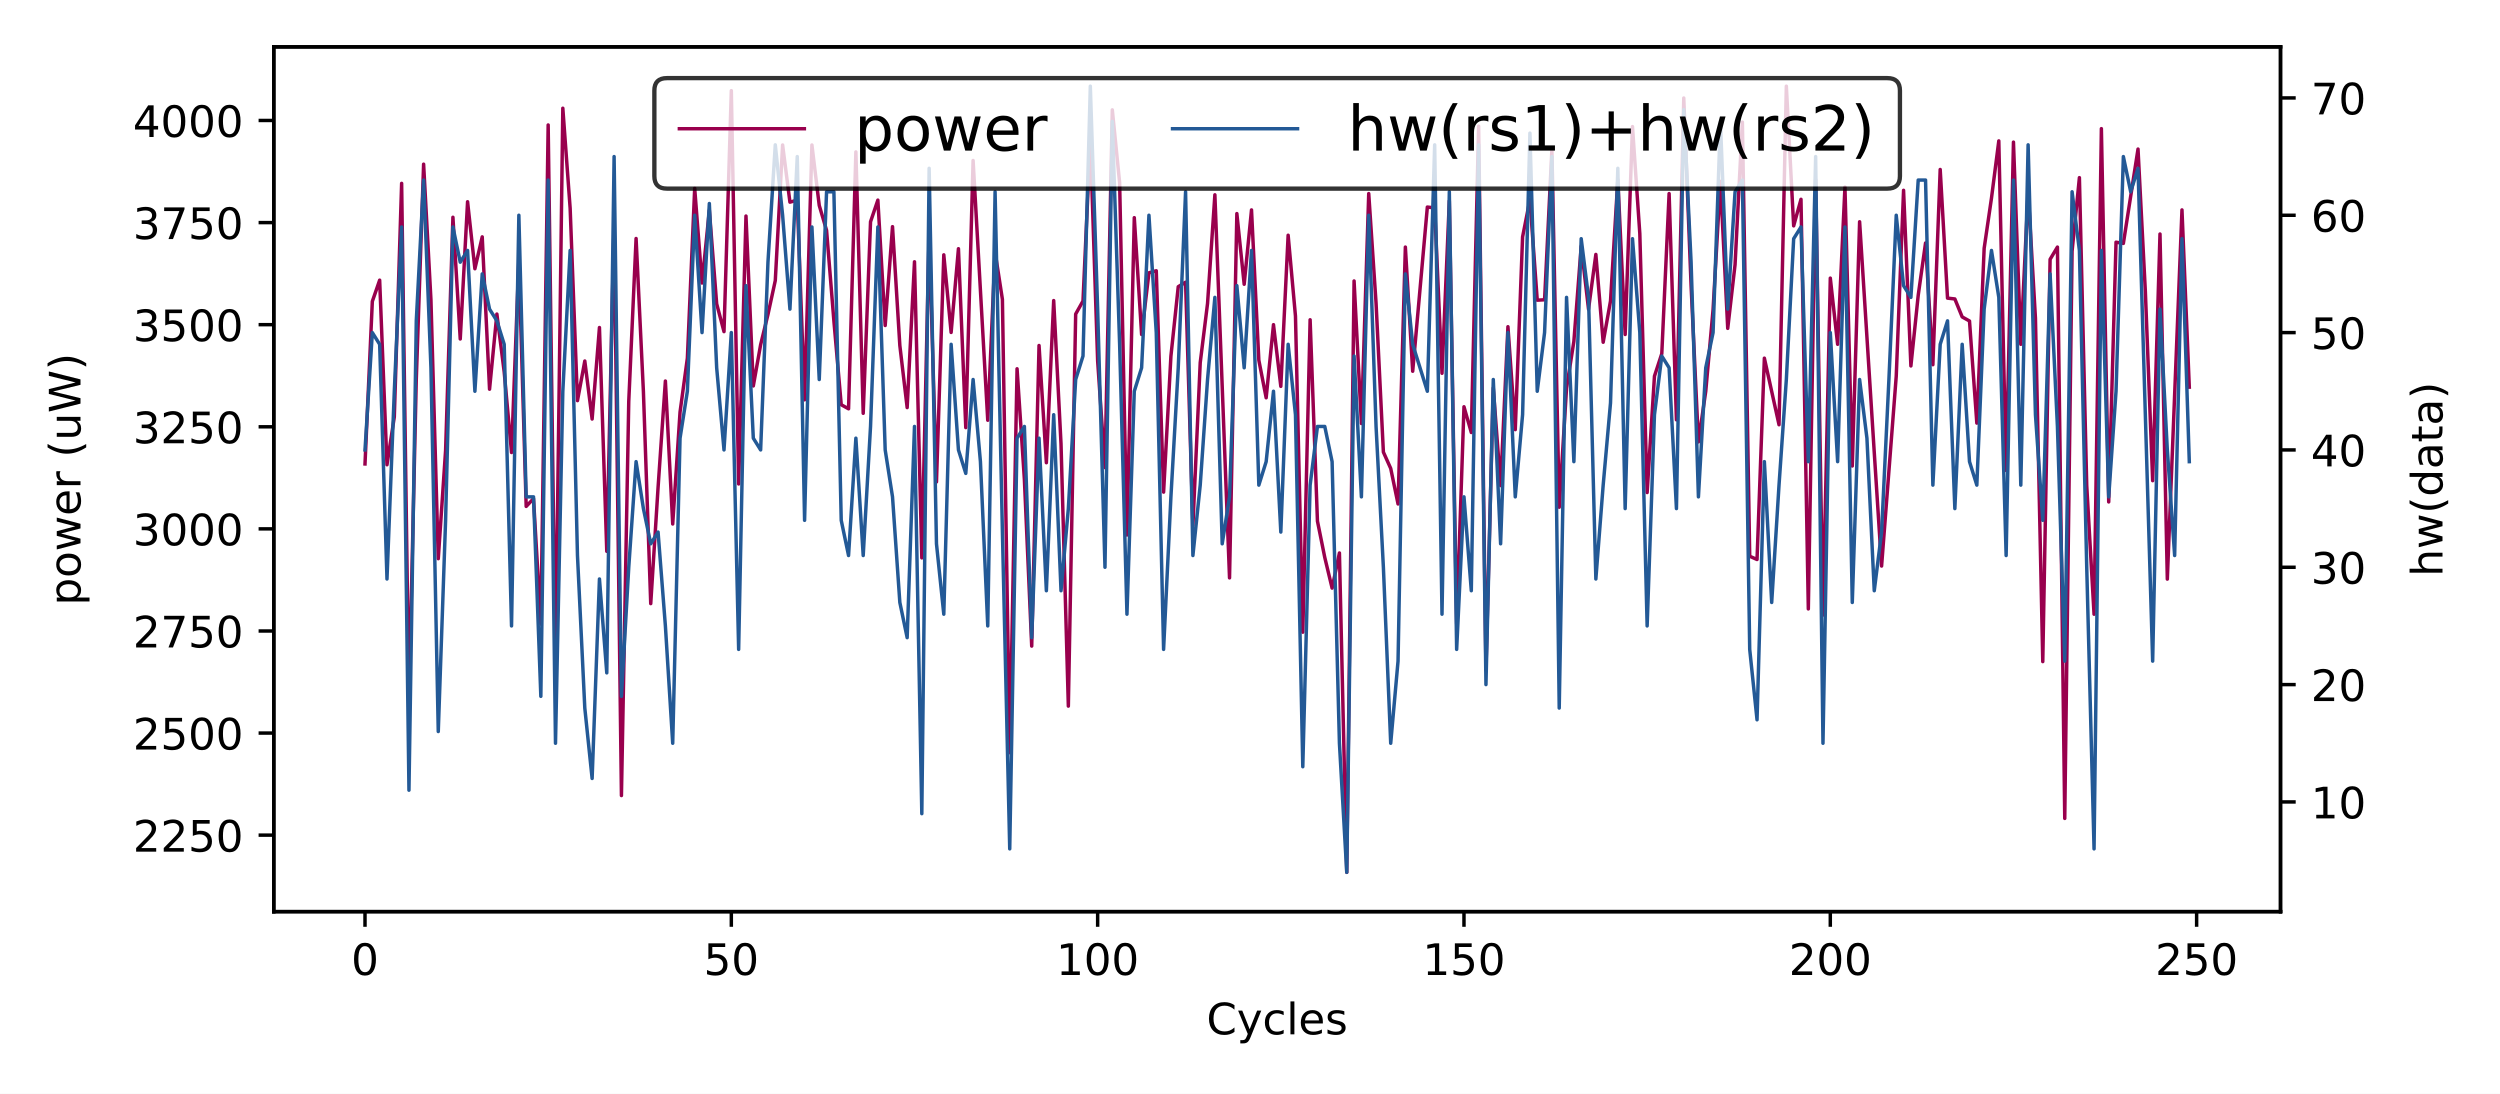
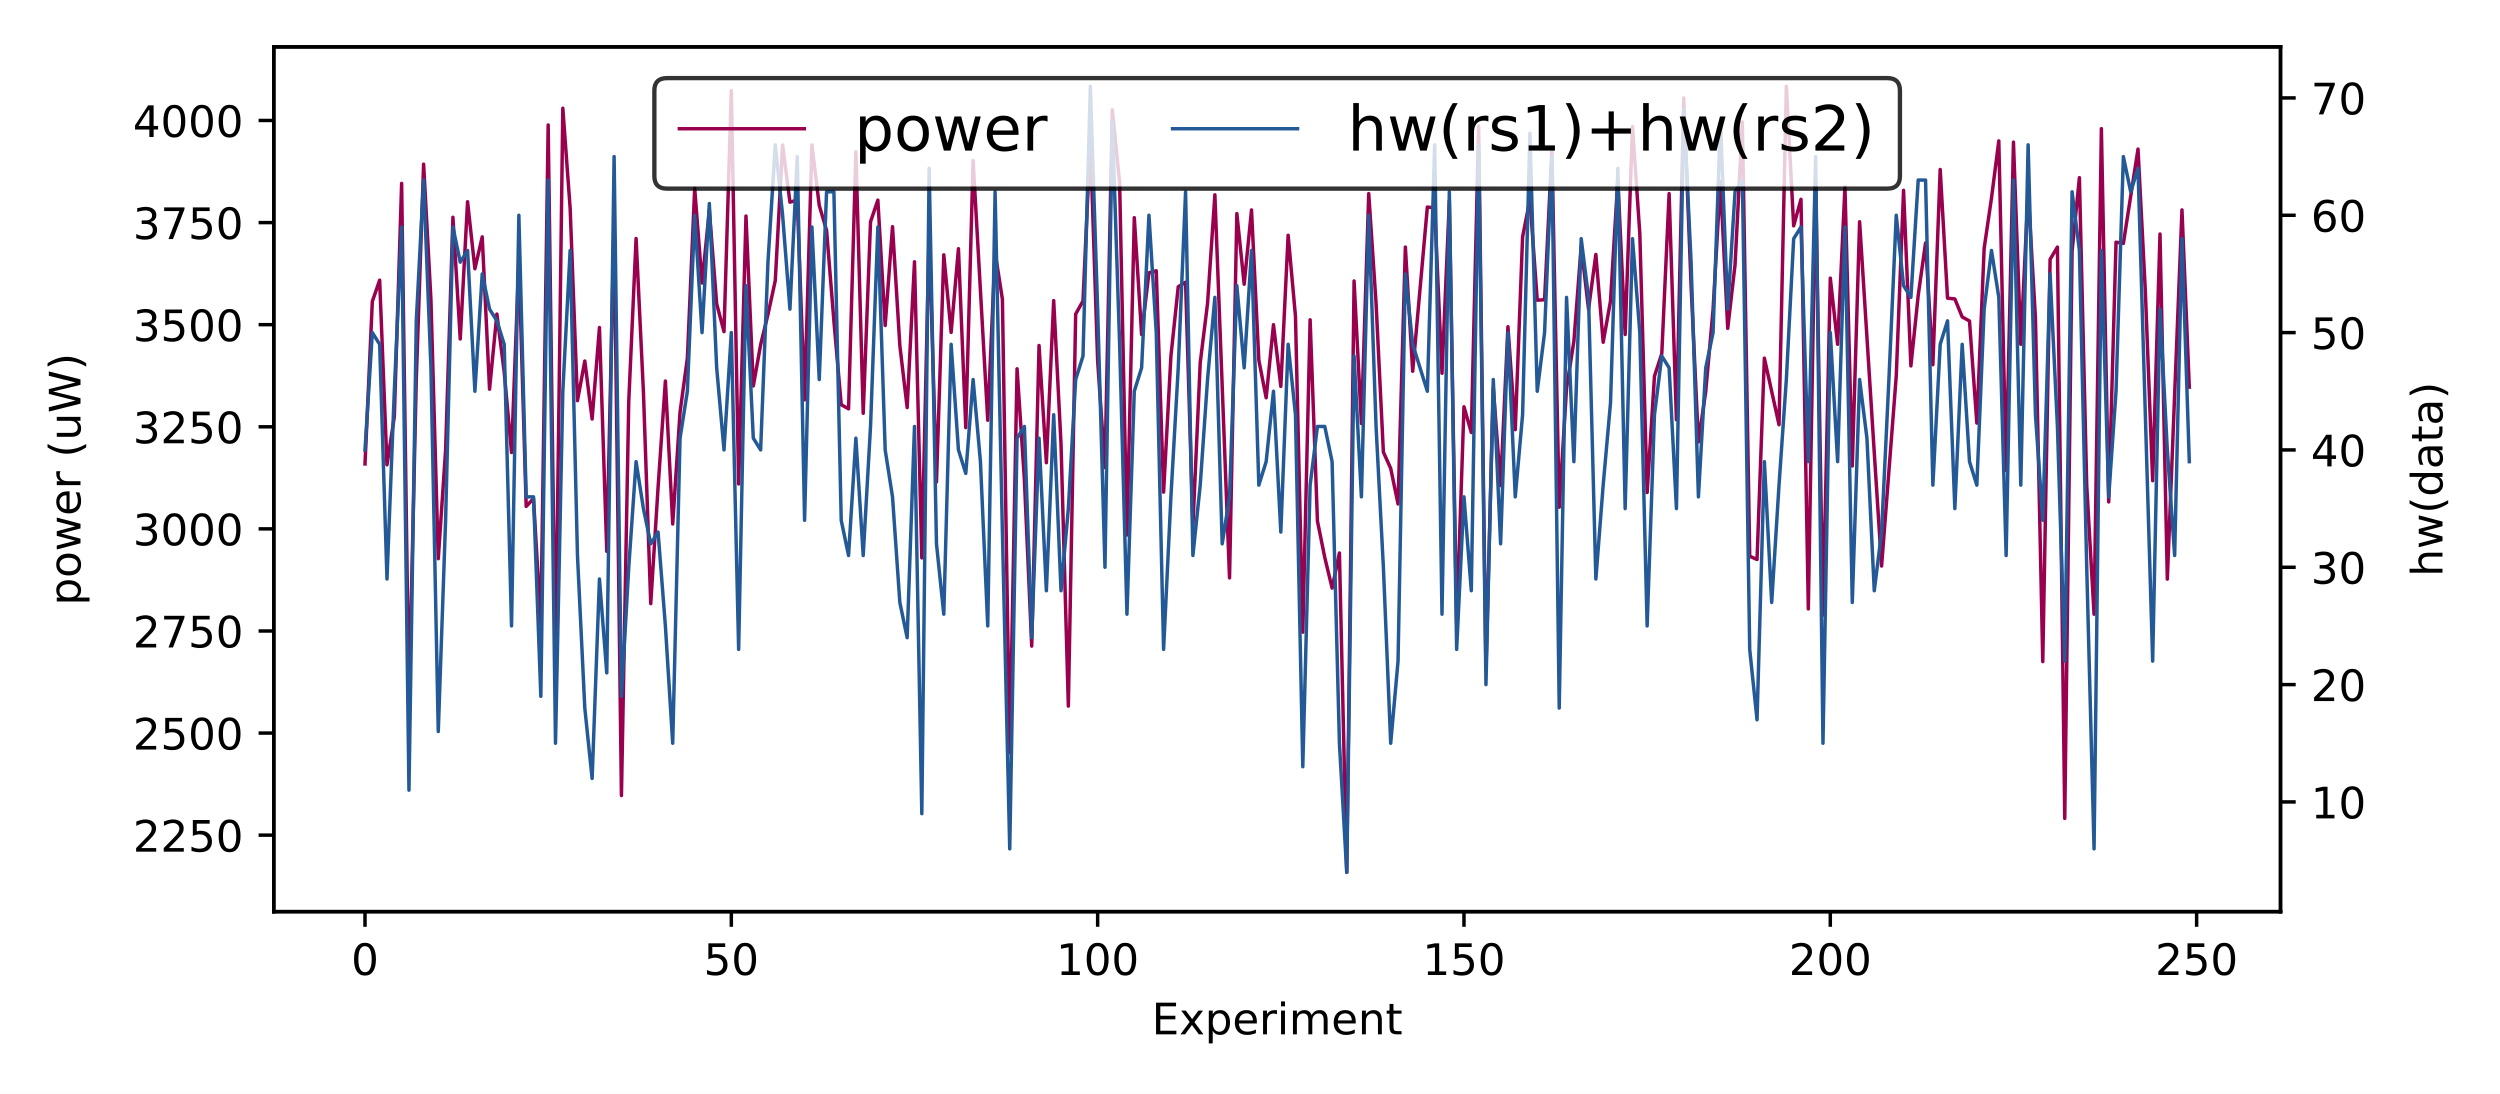
<svg xmlns="http://www.w3.org/2000/svg" xmlns:xlink="http://www.w3.org/1999/xlink" width="576pt" height="252pt" viewBox="0 0 576 252" version="1.1">
  <defs>
    <style type="text/css">*{stroke-linejoin: round; stroke-linecap: butt}</style>
  </defs>
  <g id="figure_1">
    <g id="patch_1">
      <path d="M 0 252  L 576 252  L 576 0  L 0 0  z " style="fill: #ffffff" />
    </g>
    <g id="axes_1">
      <g id="patch_2">
        <path d="M 63.08 210.04  L 525.43 210.04  L 525.43 10.8  L 63.08 10.8  z " style="fill: #ffffff" />
      </g>
      <g id="matplotlib.axis_1">
        <g id="xtick_1">
          <g id="line2d_1">
            <defs>
              <path id="m088e98998a" d="M 0 0  L 0 3.5  " style="stroke: #000000; stroke-width: 0.8" />
            </defs>
            <g>
              <use xlink:href="#m088e98998a" x="84.096" y="210.04" style="stroke: #000000; stroke-width: 0.8" />
            </g>
          </g>
          <g id="text_1">
            <text style="font: 10px 'DejaVu Sans', 'Bitstream Vera Sans', 'Computer Modern Sans Serif', 'Lucida Grande', 'Verdana', 'Geneva', 'Lucid', 'Arial', 'Helvetica', 'Avant Garde', sans-serif; text-anchor: middle" x="84.096" y="224.638" transform="rotate(-0 84.09591 224.6384)">0</text>
          </g>
        </g>
        <g id="xtick_2">
          <g id="line2d_2">
            <g>
              <use xlink:href="#m088e98998a" x="168.497" y="210.04" style="stroke: #000000; stroke-width: 0.8" />
            </g>
          </g>
          <g id="text_2">
            <text style="font: 10px 'DejaVu Sans', 'Bitstream Vera Sans', 'Computer Modern Sans Serif', 'Lucida Grande', 'Verdana', 'Geneva', 'Lucid', 'Arial', 'Helvetica', 'Avant Garde', sans-serif; text-anchor: middle" x="168.497" y="224.638" transform="rotate(-0 168.4972 224.6384)">50</text>
          </g>
        </g>
        <g id="xtick_3">
          <g id="line2d_3">
            <g>
              <use xlink:href="#m088e98998a" x="252.898" y="210.04" style="stroke: #000000; stroke-width: 0.8" />
            </g>
          </g>
          <g id="text_3">
            <text style="font: 10px 'DejaVu Sans', 'Bitstream Vera Sans', 'Computer Modern Sans Serif', 'Lucida Grande', 'Verdana', 'Geneva', 'Lucid', 'Arial', 'Helvetica', 'Avant Garde', sans-serif; text-anchor: middle" x="252.898" y="224.638" transform="rotate(-0 252.8984 224.6384)">100</text>
          </g>
        </g>
        <g id="xtick_4">
          <g id="line2d_4">
            <g>
              <use xlink:href="#m088e98998a" x="337.3" y="210.04" style="stroke: #000000; stroke-width: 0.8" />
            </g>
          </g>
          <g id="text_4">
            <text style="font: 10px 'DejaVu Sans', 'Bitstream Vera Sans', 'Computer Modern Sans Serif', 'Lucida Grande', 'Verdana', 'Geneva', 'Lucid', 'Arial', 'Helvetica', 'Avant Garde', sans-serif; text-anchor: middle" x="337.3" y="224.638" transform="rotate(-0 337.2996 224.6384)">150</text>
          </g>
        </g>
        <g id="xtick_5">
          <g id="line2d_5">
            <g>
              <use xlink:href="#m088e98998a" x="421.701" y="210.04" style="stroke: #000000; stroke-width: 0.8" />
            </g>
          </g>
          <g id="text_5">
            <text style="font: 10px 'DejaVu Sans', 'Bitstream Vera Sans', 'Computer Modern Sans Serif', 'Lucida Grande', 'Verdana', 'Geneva', 'Lucid', 'Arial', 'Helvetica', 'Avant Garde', sans-serif; text-anchor: middle" x="421.701" y="224.638" transform="rotate(-0 421.7009 224.6384)">200</text>
          </g>
        </g>
        <g id="xtick_6">
          <g id="line2d_6">
            <g>
              <use xlink:href="#m088e98998a" x="506.102" y="210.04" style="stroke: #000000; stroke-width: 0.8" />
            </g>
          </g>
          <g id="text_6">
            <text style="font: 10px 'DejaVu Sans', 'Bitstream Vera Sans', 'Computer Modern Sans Serif', 'Lucida Grande', 'Verdana', 'Geneva', 'Lucid', 'Arial', 'Helvetica', 'Avant Garde', sans-serif; text-anchor: middle" x="506.102" y="224.638" transform="rotate(-0 506.1021 224.6384)">250</text>
          </g>
        </g>
        <g id="text_7">
-           <text style="font: 10px 'DejaVu Sans', 'Bitstream Vera Sans', 'Computer Modern Sans Serif', 'Lucida Grande', 'Verdana', 'Geneva', 'Lucid', 'Arial', 'Helvetica', 'Avant Garde', sans-serif; text-anchor: middle" x="294.255" y="238.317" transform="rotate(-0 294.255 238.3166)">Cycles</text>
+           <text style="font: 10px 'DejaVu Sans', 'Bitstream Vera Sans', 'Computer Modern Sans Serif', 'Lucida Grande', 'Verdana', 'Geneva', 'Lucid', 'Arial', 'Helvetica', 'Avant Garde', sans-serif; text-anchor: middle" x="294.255" y="238.317" transform="rotate(-0 294.255 238.3166)">Experiment</text>
        </g>
      </g>
      <g id="matplotlib.axis_2">
        <g id="ytick_1">
          <g id="line2d_7">
            <defs>
              <path id="m420d488c27" d="M 0 0  L -3.5 0  " style="stroke: #000000; stroke-width: 0.8" />
            </defs>
            <g>
              <use xlink:href="#m420d488c27" x="63.08" y="192.421" style="stroke: #000000; stroke-width: 0.8" />
            </g>
          </g>
          <g id="text_8">
            <text style="font: 10px 'DejaVu Sans', 'Bitstream Vera Sans', 'Computer Modern Sans Serif', 'Lucida Grande', 'Verdana', 'Geneva', 'Lucid', 'Arial', 'Helvetica', 'Avant Garde', sans-serif; text-anchor: end" x="56.08" y="196.22" transform="rotate(-0 56.08 196.2205)">2250</text>
          </g>
        </g>
        <g id="ytick_2">
          <g id="line2d_8">
            <g>
              <use xlink:href="#m420d488c27" x="63.08" y="168.898" style="stroke: #000000; stroke-width: 0.8" />
            </g>
          </g>
          <g id="text_9">
            <text style="font: 10px 'DejaVu Sans', 'Bitstream Vera Sans', 'Computer Modern Sans Serif', 'Lucida Grande', 'Verdana', 'Geneva', 'Lucid', 'Arial', 'Helvetica', 'Avant Garde', sans-serif; text-anchor: end" x="56.08" y="172.697" transform="rotate(-0 56.08 172.6975)">2500</text>
          </g>
        </g>
        <g id="ytick_3">
          <g id="line2d_9">
            <g>
              <use xlink:href="#m420d488c27" x="63.08" y="145.375" style="stroke: #000000; stroke-width: 0.8" />
            </g>
          </g>
          <g id="text_10">
            <text style="font: 10px 'DejaVu Sans', 'Bitstream Vera Sans', 'Computer Modern Sans Serif', 'Lucida Grande', 'Verdana', 'Geneva', 'Lucid', 'Arial', 'Helvetica', 'Avant Garde', sans-serif; text-anchor: end" x="56.08" y="149.174" transform="rotate(-0 56.08 149.1744)">2750</text>
          </g>
        </g>
        <g id="ytick_4">
          <g id="line2d_10">
            <g>
              <use xlink:href="#m420d488c27" x="63.08" y="121.852" style="stroke: #000000; stroke-width: 0.8" />
            </g>
          </g>
          <g id="text_11">
            <text style="font: 10px 'DejaVu Sans', 'Bitstream Vera Sans', 'Computer Modern Sans Serif', 'Lucida Grande', 'Verdana', 'Geneva', 'Lucid', 'Arial', 'Helvetica', 'Avant Garde', sans-serif; text-anchor: end" x="56.08" y="125.651" transform="rotate(-0 56.08 125.6514)">3000</text>
          </g>
        </g>
        <g id="ytick_5">
          <g id="line2d_11">
            <g>
              <use xlink:href="#m420d488c27" x="63.08" y="98.329" style="stroke: #000000; stroke-width: 0.8" />
            </g>
          </g>
          <g id="text_12">
            <text style="font: 10px 'DejaVu Sans', 'Bitstream Vera Sans', 'Computer Modern Sans Serif', 'Lucida Grande', 'Verdana', 'Geneva', 'Lucid', 'Arial', 'Helvetica', 'Avant Garde', sans-serif; text-anchor: end" x="56.08" y="102.128" transform="rotate(-0 56.08 102.1284)">3250</text>
          </g>
        </g>
        <g id="ytick_6">
          <g id="line2d_12">
            <g>
              <use xlink:href="#m420d488c27" x="63.08" y="74.806" style="stroke: #000000; stroke-width: 0.8" />
            </g>
          </g>
          <g id="text_13">
            <text style="font: 10px 'DejaVu Sans', 'Bitstream Vera Sans', 'Computer Modern Sans Serif', 'Lucida Grande', 'Verdana', 'Geneva', 'Lucid', 'Arial', 'Helvetica', 'Avant Garde', sans-serif; text-anchor: end" x="56.08" y="78.605" transform="rotate(-0 56.08 78.60536)">3500</text>
          </g>
        </g>
        <g id="ytick_7">
          <g id="line2d_13">
            <g>
              <use xlink:href="#m420d488c27" x="63.08" y="51.283" style="stroke: #000000; stroke-width: 0.8" />
            </g>
          </g>
          <g id="text_14">
            <text style="font: 10px 'DejaVu Sans', 'Bitstream Vera Sans', 'Computer Modern Sans Serif', 'Lucida Grande', 'Verdana', 'Geneva', 'Lucid', 'Arial', 'Helvetica', 'Avant Garde', sans-serif; text-anchor: end" x="56.08" y="55.082" transform="rotate(-0 56.08 55.08234)">3750</text>
          </g>
        </g>
        <g id="ytick_8">
          <g id="line2d_14">
            <g>
              <use xlink:href="#m420d488c27" x="63.08" y="27.76" style="stroke: #000000; stroke-width: 0.8" />
            </g>
          </g>
          <g id="text_15">
            <text style="font: 10px 'DejaVu Sans', 'Bitstream Vera Sans', 'Computer Modern Sans Serif', 'Lucida Grande', 'Verdana', 'Geneva', 'Lucid', 'Arial', 'Helvetica', 'Avant Garde', sans-serif; text-anchor: end" x="56.08" y="31.559" transform="rotate(-0 56.08 31.55932)">4000</text>
          </g>
        </g>
        <g id="text_16">
          <text style="font: 10px 'DejaVu Sans', 'Bitstream Vera Sans', 'Computer Modern Sans Serif', 'Lucida Grande', 'Verdana', 'Geneva', 'Lucid', 'Arial', 'Helvetica', 'Avant Garde', sans-serif; text-anchor: middle" x="18.55" y="110.42" transform="rotate(-90 18.55031 110.42)">power (uW)</text>
        </g>
      </g>
      <g id="line2d_15">
        <path d="M 84.096 106.892  L 85.784 69.443  L 87.472 64.55  L 89.16 107.08  L 90.848 96.071  L 92.536 42.25  L 94.224 161.841  L 95.912 87.414  L 97.6 37.828  L 99.288 69.067  L 100.976 128.721  L 102.664 103.787  L 104.352 50.06  L 106.04 78.099  L 107.728 46.484  L 109.416 61.916  L 111.104 54.576  L 112.792 89.673  L 114.48 72.36  L 116.168 85.721  L 117.856 104.257  L 119.544 59.846  L 121.232 116.677  L 122.92 114.889  L 124.609 143.776  L 126.297 28.795  L 127.985 153.279  L 129.673 24.937  L 131.361 47.99  L 133.049 92.307  L 134.737 83.18  L 136.425 96.541  L 138.113 75.465  L 139.801 127.027  L 141.489 50.907  L 143.177 183.294  L 144.865 92.495  L 146.553 54.953  L 148.241 90.237  L 149.929 139.071  L 151.617 112.349  L 153.305 87.791  L 154.993 120.723  L 156.681 94.942  L 158.369 82.522  L 160.057 43.379  L 161.745 65.209  L 163.433 48.46  L 165.121 70.007  L 166.809 76.406  L 168.497 20.891  L 170.185 111.502  L 171.873 49.778  L 173.561 88.92  L 175.249 79.417  L 176.937 72.454  L 178.625 64.644  L 180.313 33.406  L 182.001 46.579  L 183.689 46.108  L 185.377 92.119  L 187.065 33.406  L 188.753 47.331  L 190.441 53.071  L 192.129 73.959  L 193.818 93.248  L 195.506 94.189  L 197.194 35.005  L 198.882 95.224  L 200.57 51.095  L 202.258 46.108  L 203.946 74.994  L 205.634 52.224  L 207.322 79.605  L 209.01 93.907  L 210.698 60.316  L 212.386 128.533  L 214.074 53.541  L 215.762 111.032  L 217.45 58.716  L 219.138 76.594  L 220.826 57.305  L 222.514 98.517  L 224.202 36.981  L 227.578 96.824  L 229.266 58.058  L 230.954 68.972  L 232.642 173.415  L 234.33 84.968  L 236.018 110.467  L 237.706 148.857  L 239.394 79.605  L 241.082 106.609  L 242.77 69.255  L 244.458 102.281  L 246.146 162.688  L 247.834 72.36  L 249.522 69.349  L 251.21 32.182  L 252.898 83.18  L 254.586 107.738  L 256.274 25.314  L 257.962 42.062  L 259.65 123.264  L 261.339 50.154  L 263.027 77.064  L 264.715 62.856  L 266.403 62.386  L 268.091 113.384  L 269.779 82.051  L 271.467 66.056  L 273.155 65.021  L 274.843 121.099  L 276.531 83.557  L 278.219 69.913  L 279.907 44.885  L 283.283 133.143  L 284.971 49.213  L 286.659 65.491  L 288.347 48.366  L 290.035 82.992  L 291.723 91.649  L 293.411 74.806  L 295.099 89.014  L 296.787 54.2  L 298.475 72.83  L 300.163 145.657  L 301.851 73.677  L 303.539 120.064  L 305.227 128.439  L 306.915 135.496  L 308.603 127.404  L 310.291 200.984  L 311.979 64.738  L 313.667 97.576  L 315.355 44.603  L 317.043 69.819  L 318.731 104.163  L 320.419 107.927  L 322.107 116.113  L 323.795 56.929  L 325.483 85.533  L 328.86 47.708  L 330.548 47.896  L 332.236 86.003  L 333.924 46.296  L 335.612 143.682  L 337.3 93.719  L 338.988 99.646  L 340.676 29.077  L 342.364 154.408  L 344.052 89.39  L 345.74 111.878  L 347.428 75.277  L 349.116 98.988  L 350.804 54.576  L 352.492 46.014  L 354.18 69.161  L 355.868 69.067  L 357.556 34.535  L 359.244 116.865  L 360.932 89.39  L 362.62 78.664  L 364.308 56.74  L 365.996 71.231  L 367.684 58.622  L 369.372 78.852  L 371.06 69.349  L 372.748 41.403  L 374.436 77.064  L 376.124 29.171  L 377.812 53.824  L 379.5 113.478  L 381.188 86.662  L 382.876 81.487  L 384.564 44.603  L 386.252 96.73  L 387.94 22.585  L 389.628 65.867  L 391.316 101.811  L 393.004 90.143  L 394.692 71.325  L 396.381 41.78  L 398.069 75.653  L 399.757 60.975  L 401.445 28.136  L 403.133 128.156  L 404.821 128.909  L 406.509 82.522  L 409.885 97.859  L 411.573 19.856  L 413.261 52.036  L 414.949 45.92  L 416.637 140.294  L 418.325 41.403  L 420.013 141.706  L 421.701 64.08  L 423.389 79.323  L 425.077 43.097  L 426.765 107.362  L 428.453 51.095  L 431.829 104.257  L 433.517 130.415  L 436.893 86.662  L 438.581 43.85  L 440.269 84.309  L 441.957 68.032  L 443.645 55.988  L 445.333 84.027  L 447.021 39.051  L 448.709 68.69  L 450.397 68.878  L 452.085 73.018  L 453.773 73.959  L 455.461 97.482  L 457.149 57.211  L 458.837 45.638  L 460.525 32.465  L 462.213 108.397  L 463.901 32.747  L 465.59 79.323  L 467.278 44.038  L 468.966 73.301  L 470.654 152.432  L 472.342 59.751  L 474.03 56.929  L 475.718 188.563  L 477.406 57.87  L 479.094 40.933  L 480.782 111.878  L 482.47 141.517  L 484.158 29.642  L 485.846 115.642  L 487.534 55.8  L 489.222 56.082  L 492.598 34.347  L 494.286 67.091  L 495.974 110.749  L 497.662 53.918  L 499.35 133.426  L 502.726 48.366  L 504.414 89.202  L 504.414 89.202  " clip-path="url(#p2de01cbec9)" style="fill: none; stroke: #99004d; stroke-width: 0.8; stroke-linecap: square" />
      </g>
      <g id="patch_3">
        <path d="M 63.08 210.04  L 63.08 10.8  " style="fill: none; stroke: #000000; stroke-width: 0.8; stroke-linejoin: miter; stroke-linecap: square" />
      </g>
      <g id="patch_4">
        <path d="M 525.43 210.04  L 525.43 10.8  " style="fill: none; stroke: #000000; stroke-width: 0.8; stroke-linejoin: miter; stroke-linecap: square" />
      </g>
      <g id="patch_5">
        <path d="M 63.08 210.04  L 525.43 210.04  " style="fill: none; stroke: #000000; stroke-width: 0.8; stroke-linejoin: miter; stroke-linecap: square" />
      </g>
      <g id="patch_6">
        <path d="M 63.08 10.8  L 525.43 10.8  " style="fill: none; stroke: #000000; stroke-width: 0.8; stroke-linejoin: miter; stroke-linecap: square" />
      </g>
    </g>
    <g id="axes_2">
      <g id="matplotlib.axis_3">
        <g id="ytick_9">
          <g id="line2d_16">
            <defs>
              <path id="m74032e023f" d="M 0 0  L 3.5 0  " style="stroke: #000000; stroke-width: 0.8" />
            </defs>
            <g>
              <use xlink:href="#m74032e023f" x="525.43" y="184.763" style="stroke: #000000; stroke-width: 0.8" />
            </g>
          </g>
          <g id="text_17">
            <text style="font: 10px 'DejaVu Sans', 'Bitstream Vera Sans', 'Computer Modern Sans Serif', 'Lucida Grande', 'Verdana', 'Geneva', 'Lucid', 'Arial', 'Helvetica', 'Avant Garde', sans-serif; text-anchor: start" x="532.43" y="188.563" transform="rotate(-0 532.43 188.5625)">10</text>
          </g>
        </g>
        <g id="ytick_10">
          <g id="line2d_17">
            <g>
              <use xlink:href="#m74032e023f" x="525.43" y="157.729" style="stroke: #000000; stroke-width: 0.8" />
            </g>
          </g>
          <g id="text_18">
            <text style="font: 10px 'DejaVu Sans', 'Bitstream Vera Sans', 'Computer Modern Sans Serif', 'Lucida Grande', 'Verdana', 'Geneva', 'Lucid', 'Arial', 'Helvetica', 'Avant Garde', sans-serif; text-anchor: start" x="532.43" y="161.529" transform="rotate(-0 532.43 161.5286)">20</text>
          </g>
        </g>
        <g id="ytick_11">
          <g id="line2d_18">
            <g>
              <use xlink:href="#m74032e023f" x="525.43" y="130.695" style="stroke: #000000; stroke-width: 0.8" />
            </g>
          </g>
          <g id="text_19">
            <text style="font: 10px 'DejaVu Sans', 'Bitstream Vera Sans', 'Computer Modern Sans Serif', 'Lucida Grande', 'Verdana', 'Geneva', 'Lucid', 'Arial', 'Helvetica', 'Avant Garde', sans-serif; text-anchor: start" x="532.43" y="134.495" transform="rotate(-0 532.43 134.4947)">30</text>
          </g>
        </g>
        <g id="ytick_12">
          <g id="line2d_19">
            <g>
              <use xlink:href="#m74032e023f" x="525.43" y="103.662" style="stroke: #000000; stroke-width: 0.8" />
            </g>
          </g>
          <g id="text_20">
            <text style="font: 10px 'DejaVu Sans', 'Bitstream Vera Sans', 'Computer Modern Sans Serif', 'Lucida Grande', 'Verdana', 'Geneva', 'Lucid', 'Arial', 'Helvetica', 'Avant Garde', sans-serif; text-anchor: start" x="532.43" y="107.461" transform="rotate(-0 532.43 107.4607)">40</text>
          </g>
        </g>
        <g id="ytick_13">
          <g id="line2d_20">
            <g>
              <use xlink:href="#m74032e023f" x="525.43" y="76.628" style="stroke: #000000; stroke-width: 0.8" />
            </g>
          </g>
          <g id="text_21">
            <text style="font: 10px 'DejaVu Sans', 'Bitstream Vera Sans', 'Computer Modern Sans Serif', 'Lucida Grande', 'Verdana', 'Geneva', 'Lucid', 'Arial', 'Helvetica', 'Avant Garde', sans-serif; text-anchor: start" x="532.43" y="80.427" transform="rotate(-0 532.43 80.42682)">50</text>
          </g>
        </g>
        <g id="ytick_14">
          <g id="line2d_21">
            <g>
              <use xlink:href="#m74032e023f" x="525.43" y="49.594" style="stroke: #000000; stroke-width: 0.8" />
            </g>
          </g>
          <g id="text_22">
            <text style="font: 10px 'DejaVu Sans', 'Bitstream Vera Sans', 'Computer Modern Sans Serif', 'Lucida Grande', 'Verdana', 'Geneva', 'Lucid', 'Arial', 'Helvetica', 'Avant Garde', sans-serif; text-anchor: start" x="532.43" y="53.393" transform="rotate(-0 532.43 53.3929)">60</text>
          </g>
        </g>
        <g id="ytick_15">
          <g id="line2d_22">
            <g>
              <use xlink:href="#m74032e023f" x="525.43" y="22.56" style="stroke: #000000; stroke-width: 0.8" />
            </g>
          </g>
          <g id="text_23">
            <text style="font: 10px 'DejaVu Sans', 'Bitstream Vera Sans', 'Computer Modern Sans Serif', 'Lucida Grande', 'Verdana', 'Geneva', 'Lucid', 'Arial', 'Helvetica', 'Avant Garde', sans-serif; text-anchor: start" x="532.43" y="26.359" transform="rotate(-0 532.43 26.35898)">70</text>
          </g>
        </g>
        <g id="text_24">
          <text style="font: 10px 'DejaVu Sans', 'Bitstream Vera Sans', 'Computer Modern Sans Serif', 'Lucida Grande', 'Verdana', 'Geneva', 'Lucid', 'Arial', 'Helvetica', 'Avant Garde', sans-serif; text-anchor: middle" x="562.753" y="110.42" transform="rotate(-90 562.7534 110.42)">hw(data)</text>
        </g>
      </g>
      <g id="line2d_23">
        <path d="M 84.096 103.662  L 85.784 76.628  L 87.472 79.331  L 89.16 133.399  L 90.848 90.145  L 92.536 52.297  L 94.224 182.06  L 95.912 73.924  L 97.6 41.484  L 99.288 84.738  L 100.976 168.543  L 102.664 119.882  L 104.352 52.297  L 106.04 60.407  L 107.728 57.704  L 109.416 90.145  L 111.104 63.111  L 112.792 71.221  L 114.48 73.924  L 116.168 79.331  L 117.856 144.212  L 119.544 49.594  L 121.232 114.475  L 122.92 114.475  L 124.609 160.433  L 126.297 41.484  L 127.985 171.246  L 129.673 90.145  L 131.361 57.704  L 133.049 127.992  L 134.737 163.136  L 136.425 179.356  L 138.113 133.399  L 139.801 155.026  L 141.489 36.077  L 143.177 160.433  L 144.865 130.695  L 146.553 106.365  L 148.241 117.178  L 149.929 125.289  L 151.617 122.585  L 153.305 144.212  L 154.993 171.246  L 156.681 100.958  L 158.369 90.145  L 160.057 49.594  L 161.745 76.628  L 163.433 46.89  L 165.121 84.738  L 166.809 103.662  L 168.497 76.628  L 170.185 149.619  L 171.873 65.814  L 173.561 100.958  L 175.249 103.662  L 176.937 60.407  L 178.625 33.373  L 180.313 49.594  L 182.001 71.221  L 183.689 36.077  L 185.377 119.882  L 187.065 52.297  L 188.753 87.441  L 190.441 44.187  L 192.129 44.187  L 193.818 119.882  L 195.506 127.992  L 197.194 100.958  L 198.882 127.992  L 200.57 98.255  L 202.258 52.297  L 203.946 103.662  L 205.634 114.475  L 207.322 138.806  L 209.01 146.916  L 210.698 98.255  L 212.386 187.467  L 214.074 38.78  L 215.762 125.289  L 217.45 141.509  L 219.138 79.331  L 220.826 103.662  L 222.514 109.068  L 224.202 87.441  L 225.89 106.365  L 227.578 144.212  L 229.266 44.187  L 230.954 122.585  L 232.642 195.577  L 234.33 100.958  L 236.018 98.255  L 237.706 146.916  L 239.394 100.958  L 241.082 136.102  L 242.77 95.551  L 244.458 136.102  L 246.146 117.178  L 247.834 87.441  L 249.522 82.034  L 251.21 19.856  L 252.898 71.221  L 254.586 130.695  L 256.274 27.967  L 257.962 79.331  L 259.65 141.509  L 261.339 90.145  L 263.027 84.738  L 264.715 49.594  L 266.403 76.628  L 268.091 149.619  L 269.779 114.475  L 271.467 84.738  L 273.155 44.187  L 274.843 127.992  L 276.531 111.772  L 278.219 87.441  L 279.907 68.517  L 281.595 125.289  L 283.283 114.475  L 284.971 65.814  L 286.659 84.738  L 288.347 57.704  L 290.035 111.772  L 291.723 106.365  L 293.411 90.145  L 295.099 122.585  L 296.787 79.331  L 298.475 95.551  L 300.163 176.653  L 301.851 111.772  L 303.539 98.255  L 305.227 98.255  L 306.915 106.365  L 308.603 171.246  L 310.291 200.984  L 311.979 82.034  L 313.667 114.475  L 315.355 49.594  L 317.043 98.255  L 318.731 130.695  L 320.419 171.246  L 322.107 152.323  L 323.795 63.111  L 325.483 79.331  L 328.86 90.145  L 330.548 33.373  L 332.236 141.509  L 333.924 44.187  L 335.612 149.619  L 337.3 114.475  L 338.988 136.102  L 340.676 33.373  L 342.364 157.729  L 344.052 87.441  L 345.74 125.289  L 347.428 76.628  L 349.116 114.475  L 350.804 95.551  L 352.492 30.67  L 354.18 90.145  L 355.868 76.628  L 357.556 36.077  L 359.244 163.136  L 360.932 68.517  L 362.62 106.365  L 364.308 55  L 365.996 68.517  L 367.684 133.399  L 369.372 111.772  L 371.06 92.848  L 372.748 38.78  L 374.436 117.178  L 376.124 55  L 377.812 76.628  L 379.5 144.212  L 381.188 95.551  L 382.876 82.034  L 384.564 84.738  L 386.252 117.178  L 387.94 25.263  L 389.628 60.407  L 391.316 114.475  L 393.004 84.738  L 394.692 76.628  L 396.381 27.967  L 398.069 71.221  L 399.757 44.187  L 401.445 41.484  L 403.133 149.619  L 404.821 165.84  L 406.509 106.365  L 408.197 138.806  L 409.885 111.772  L 411.573 87.441  L 413.261 55  L 414.949 52.297  L 416.637 106.365  L 418.325 36.077  L 420.013 171.246  L 421.701 76.628  L 423.389 106.365  L 425.077 52.297  L 426.765 138.806  L 428.453 87.441  L 430.141 100.958  L 431.829 136.102  L 433.517 122.585  L 435.205 87.441  L 436.893 49.594  L 438.581 65.814  L 440.269 68.517  L 441.957 41.484  L 443.645 41.484  L 445.333 111.772  L 447.021 79.331  L 448.709 73.924  L 450.397 117.178  L 452.085 79.331  L 453.773 106.365  L 455.461 111.772  L 457.149 71.221  L 458.837 57.704  L 460.525 68.517  L 462.213 127.992  L 463.901 41.484  L 465.59 111.772  L 467.278 33.373  L 468.966 95.551  L 470.654 119.882  L 472.342 63.111  L 474.03 98.255  L 475.718 152.323  L 477.406 44.187  L 479.094 57.704  L 480.782 130.695  L 482.47 195.577  L 484.158 57.704  L 485.846 114.475  L 487.534 90.145  L 489.222 36.077  L 490.91 44.187  L 492.598 38.78  L 495.974 152.323  L 497.662 71.221  L 499.35 103.662  L 501.038 127.992  L 502.726 55  L 504.414 106.365  L 504.414 106.365  " clip-path="url(#p2de01cbec9)" style="fill: none; stroke: #235996; stroke-width: 0.8; stroke-linecap: square" />
      </g>
      <g id="patch_7">
        <path d="M 63.08 210.04  L 63.08 10.8  " style="fill: none; stroke: #000000; stroke-width: 0.8; stroke-linejoin: miter; stroke-linecap: square" />
      </g>
      <g id="patch_8">
        <path d="M 525.43 210.04  L 525.43 10.8  " style="fill: none; stroke: #000000; stroke-width: 0.8; stroke-linejoin: miter; stroke-linecap: square" />
      </g>
      <g id="patch_9">
        <path d="M 63.08 210.04  L 525.43 210.04  " style="fill: none; stroke: #000000; stroke-width: 0.8; stroke-linejoin: miter; stroke-linecap: square" />
      </g>
      <g id="patch_10">
        <path d="M 63.08 10.8  L 525.43 10.8  " style="fill: none; stroke: #000000; stroke-width: 0.8; stroke-linejoin: miter; stroke-linecap: square" />
      </g>
      <g id="legend_1">
        <g id="patch_11">
          <path d="M 153.645 43.456  L 434.865 43.456  Q 437.745 43.456 437.745 40.577  L 437.745 20.88  Q 437.745 18 434.865 18  L 153.645 18  Q 150.765 18 150.765 20.88  L 150.765 40.577  Q 150.765 43.456 153.645 43.456  z " style="fill: #ffffff; opacity: 0.8; stroke: #000000; stroke-linejoin: miter" />
        </g>
        <g id="line2d_24">
          <path d="M 156.525 29.662  L 170.925 29.662  L 185.325 29.662  " style="fill: none; stroke: #99004d; stroke-width: 0.8; stroke-linecap: square" />
        </g>
        <g id="text_25">
          <text style="font: 14.4px 'DejaVu Sans', 'Bitstream Vera Sans', 'Computer Modern Sans Serif', 'Lucida Grande', 'Verdana', 'Geneva', 'Lucid', 'Arial', 'Helvetica', 'Avant Garde', sans-serif; text-anchor: start" x="196.845" y="34.702" transform="rotate(-0 196.8446 34.70175)">power</text>
        </g>
        <g id="line2d_25">
          <path d="M 270.154 29.662  L 284.554 29.662  L 298.954 29.662  " style="fill: none; stroke: #235996; stroke-width: 0.8; stroke-linecap: square" />
        </g>
        <g id="text_26">
          <text style="font: 14.4px 'DejaVu Sans', 'Bitstream Vera Sans', 'Computer Modern Sans Serif', 'Lucida Grande', 'Verdana', 'Geneva', 'Lucid', 'Arial', 'Helvetica', 'Avant Garde', sans-serif; text-anchor: start" x="310.474" y="34.702" transform="rotate(-0 310.4741 34.70175)">hw(rs1)+hw(rs2)</text>
        </g>
      </g>
    </g>
  </g>
  <defs>
    <clipPath id="p2de01cbec9">
      <rect x="63.08" y="10.8" width="462.35" height="199.24" />
    </clipPath>
  </defs>
</svg>
